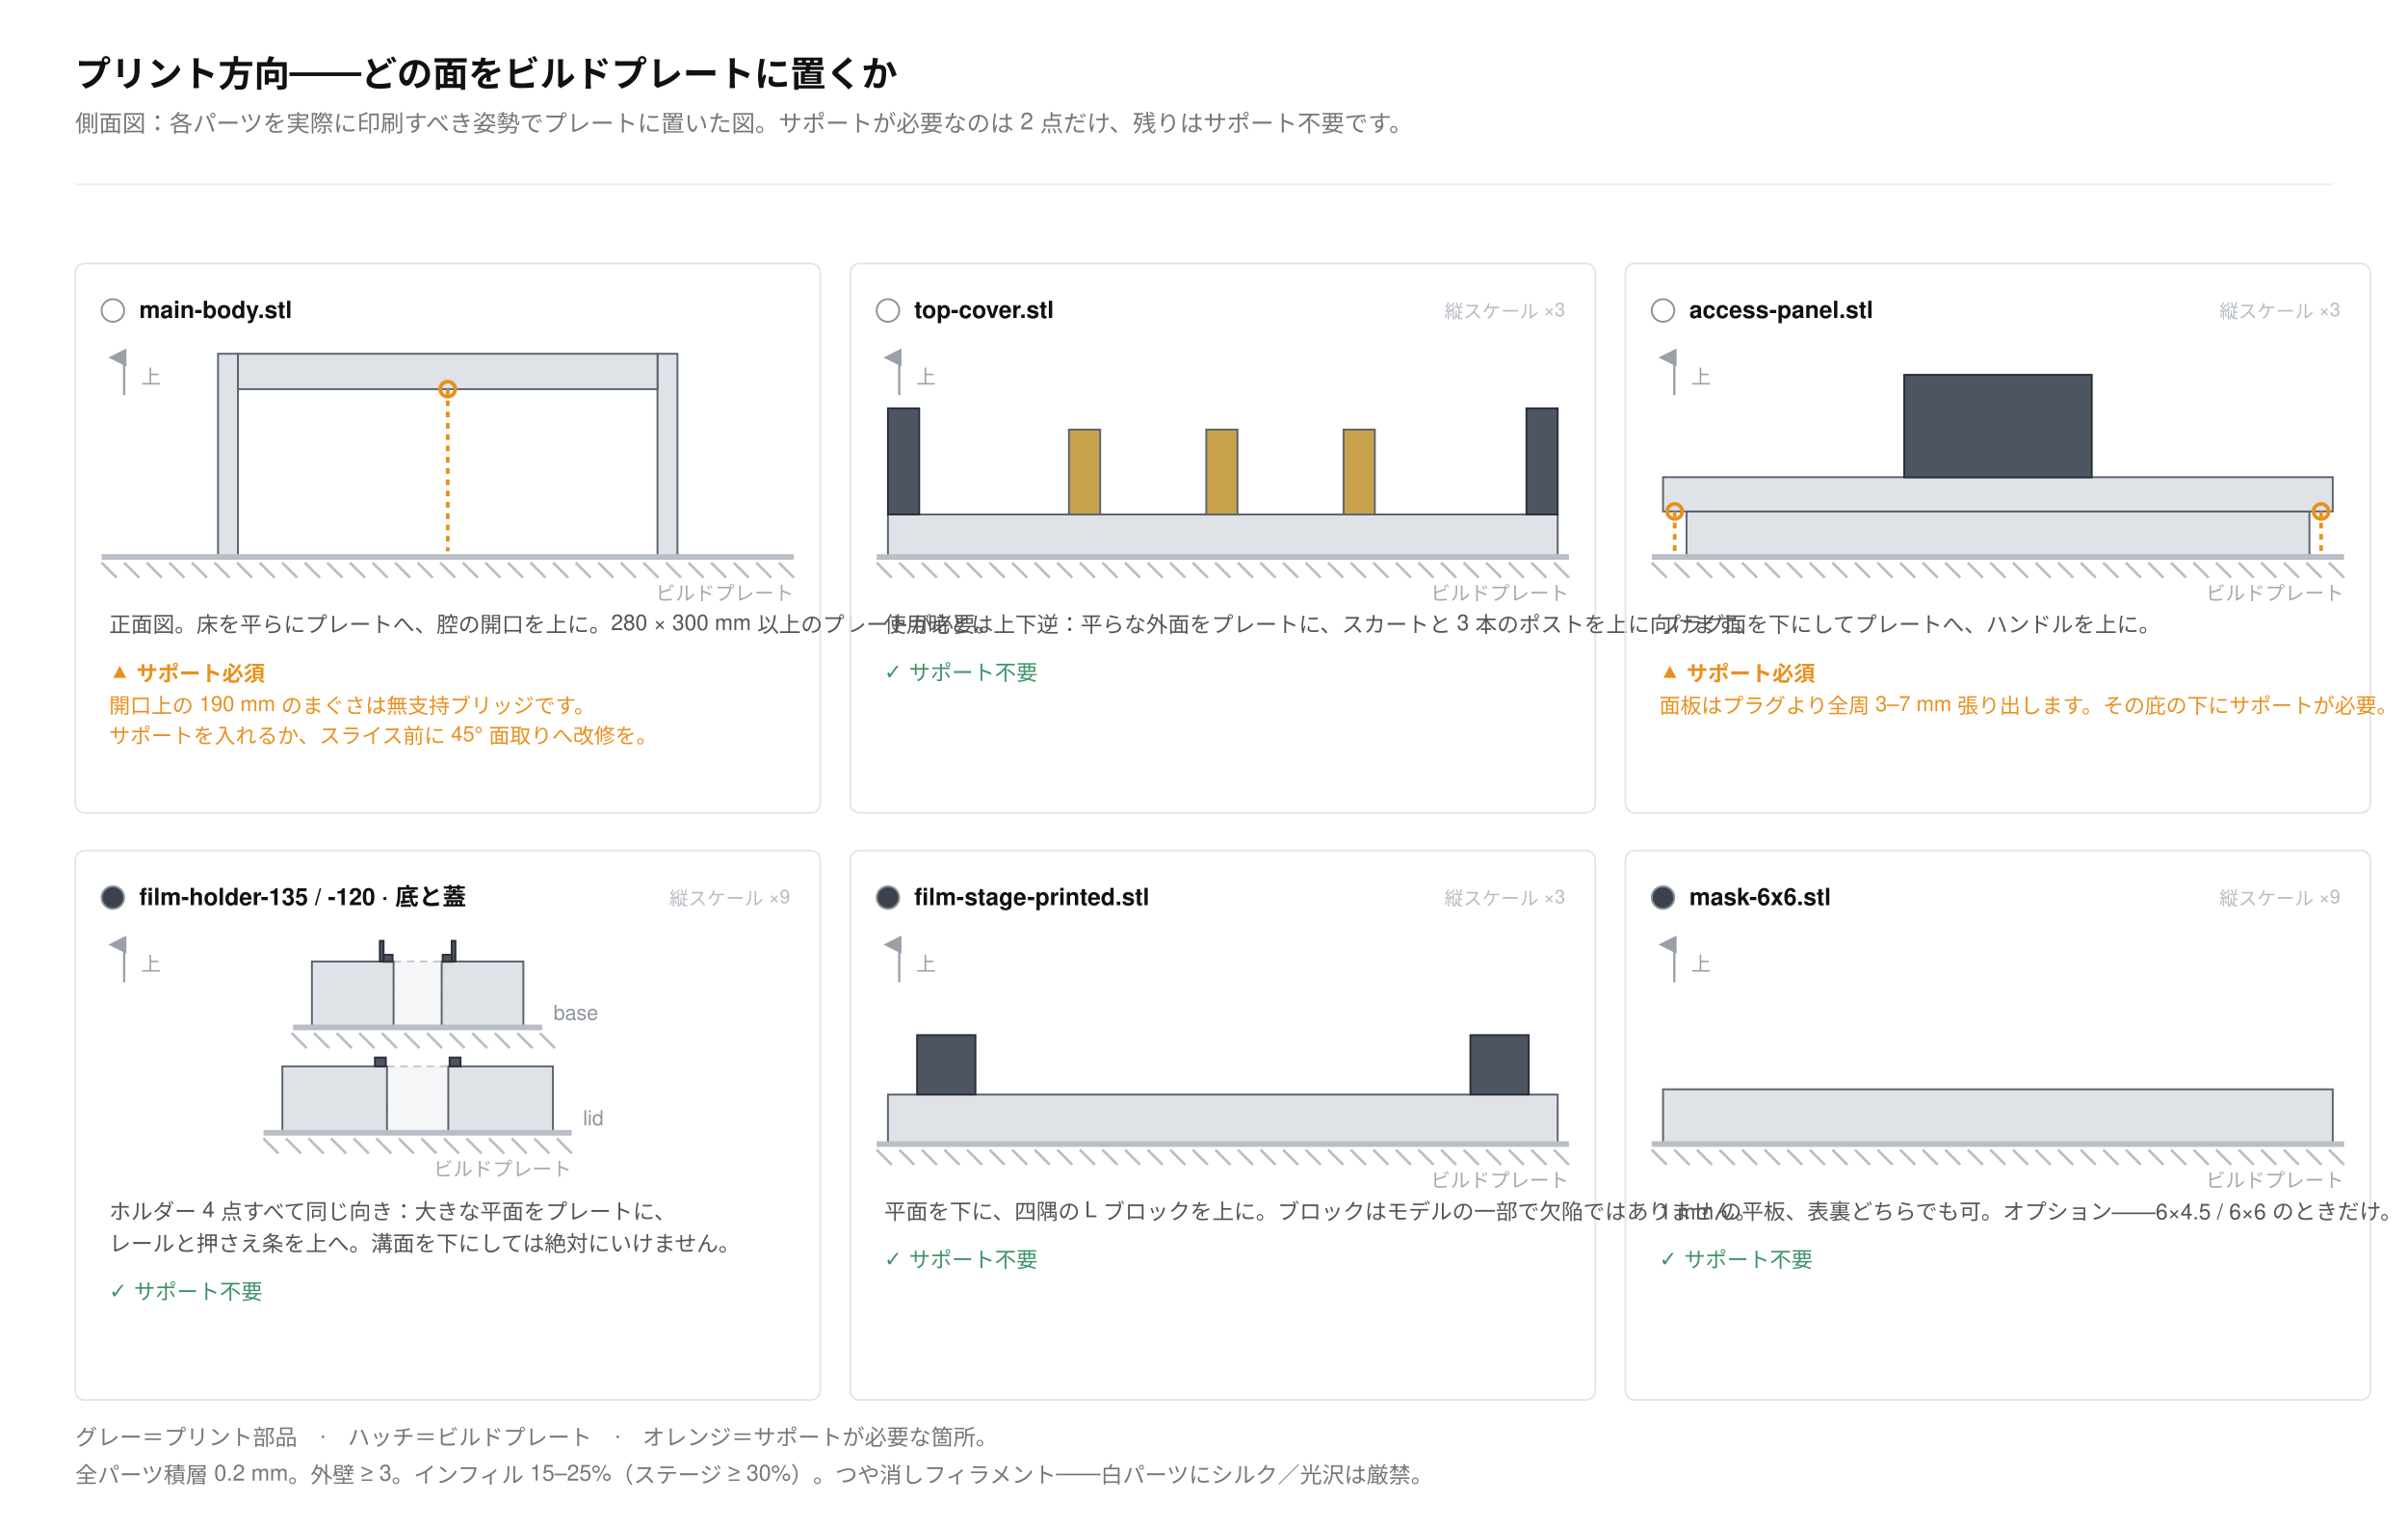
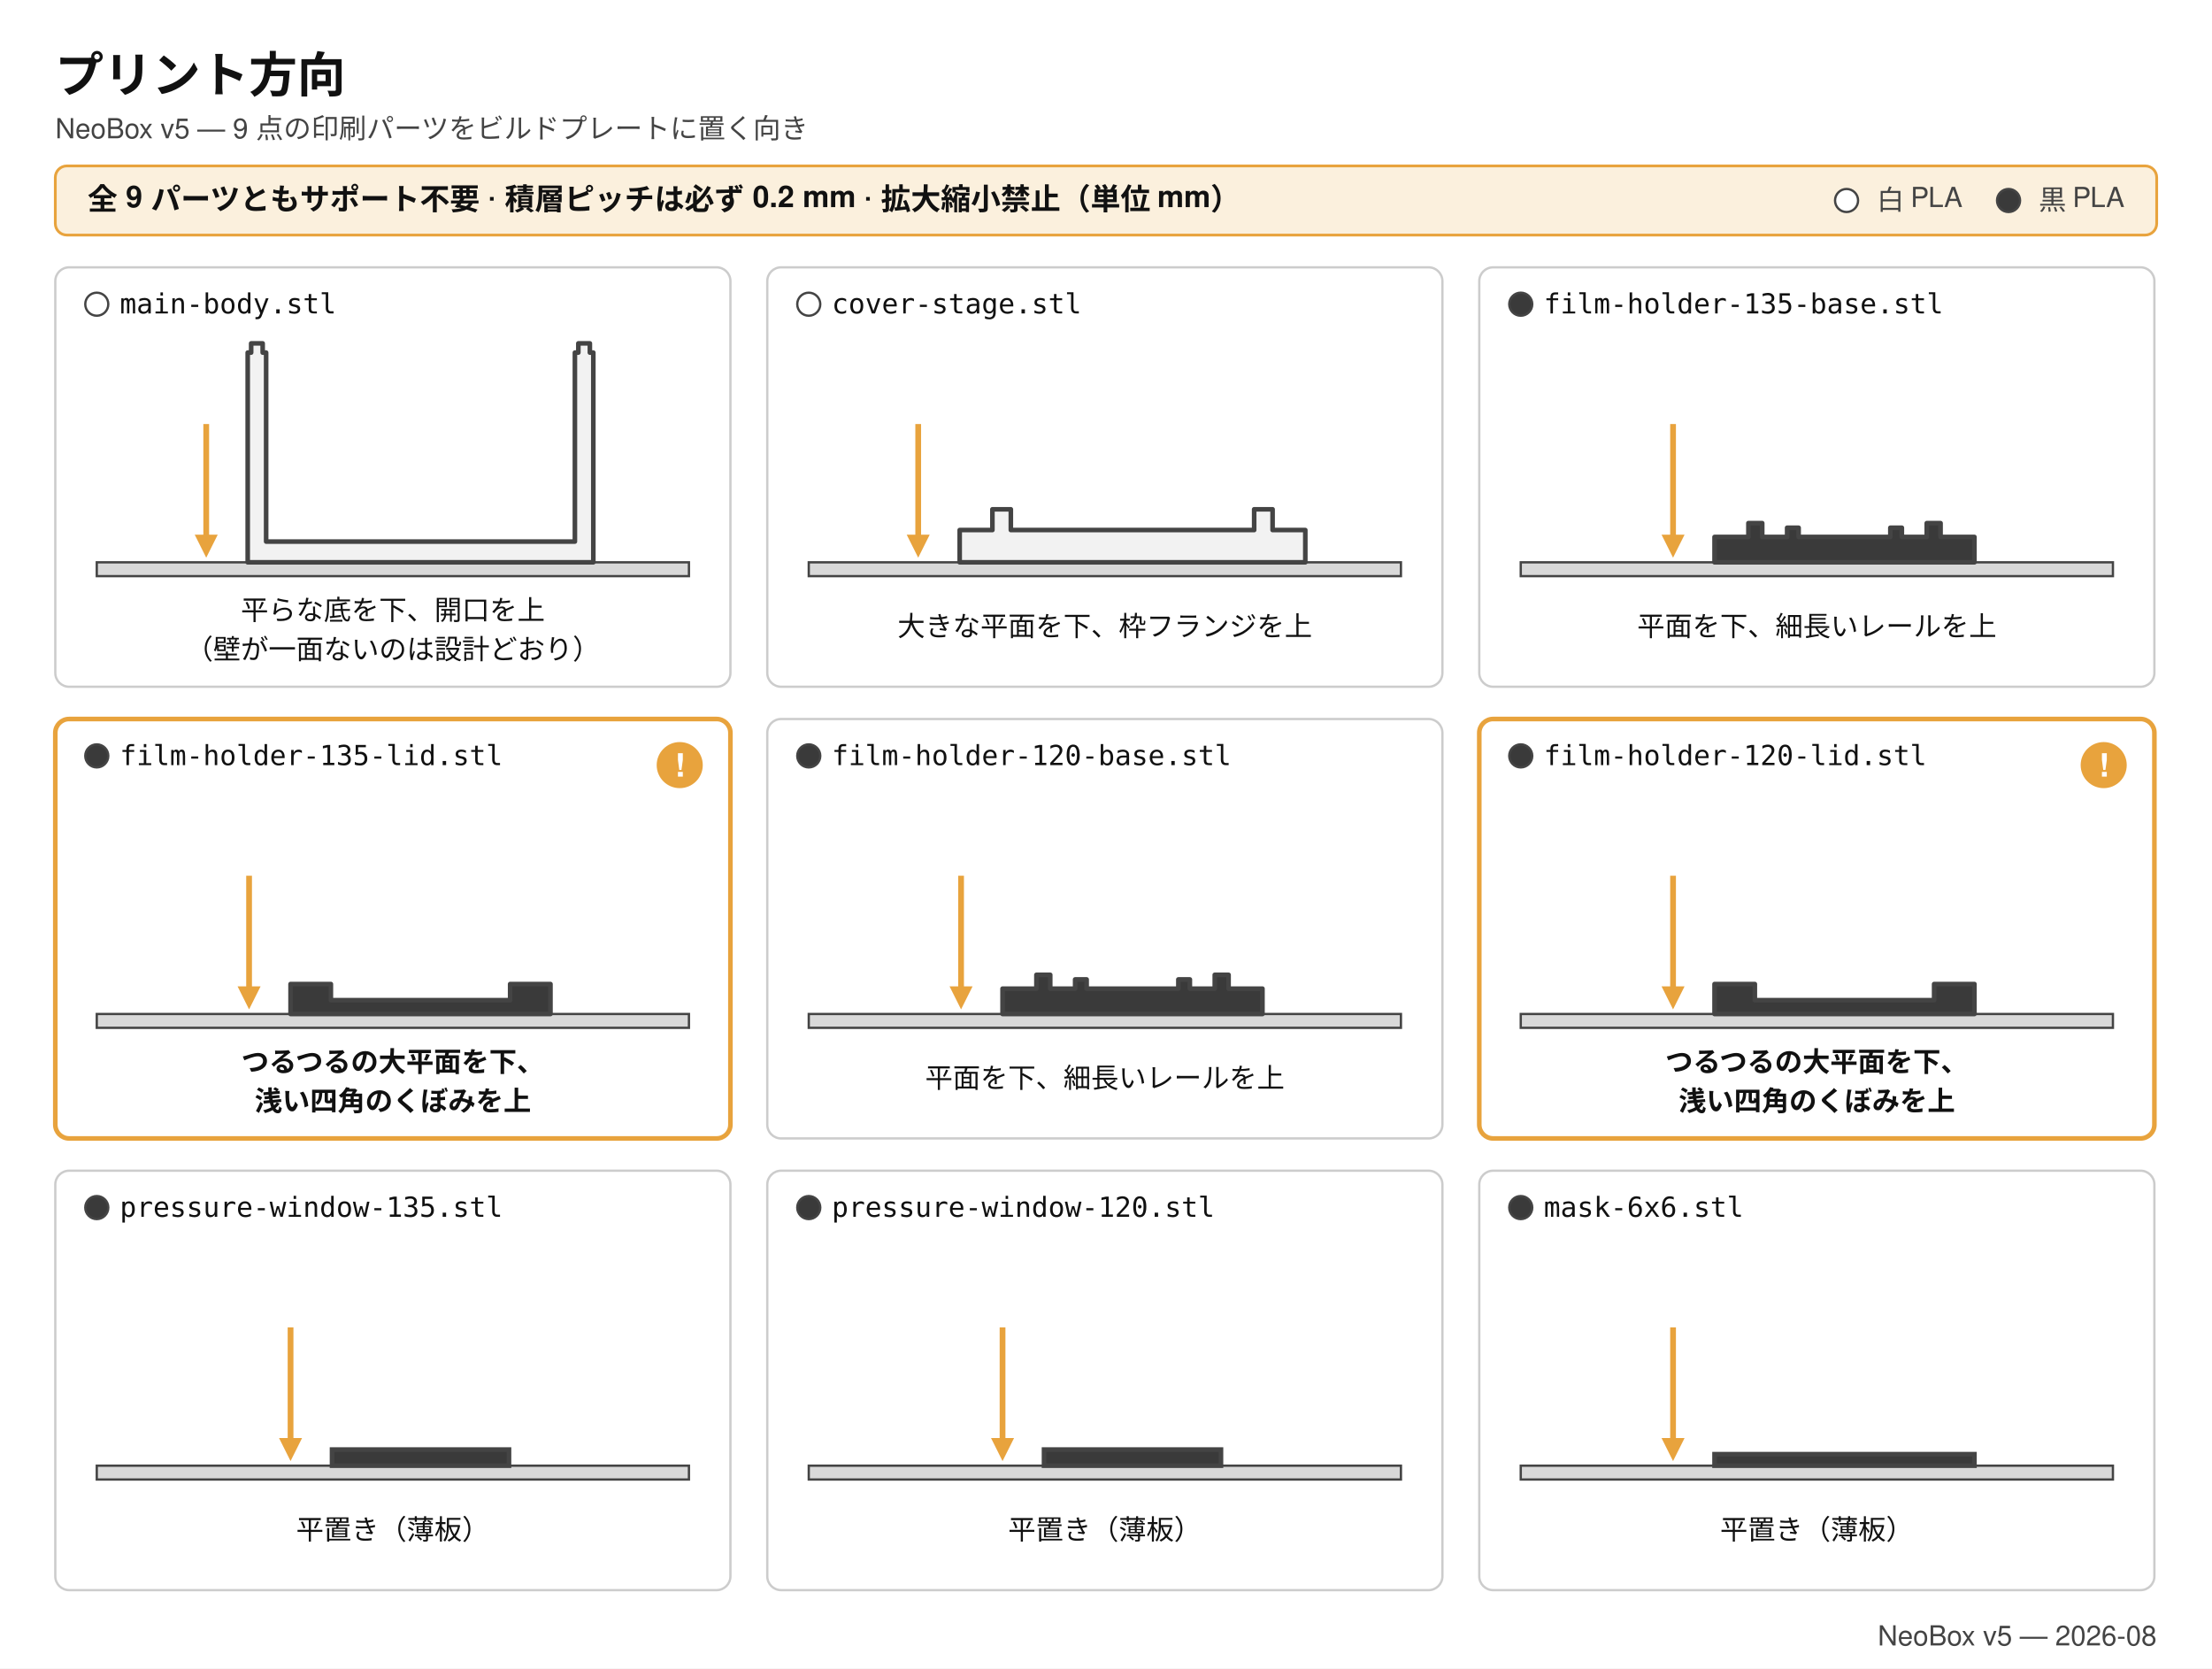
- <svg xmlns="http://www.w3.org/2000/svg" width="1280" height="812" viewBox="0 0 1280 812" font-family="Helvetica, Arial, sans-serif">
-   <rect width="1280" height="812" fill="#ffffff" />
-   <defs>
-     <marker id="up" markerWidth="8" markerHeight="8" refX="4" refY="7" orient="auto">
-       <path d="M4,0 L8,8 L0,8 z" fill="#9aa0a8" />
-     </marker>
-     <marker id="sd" markerWidth="8" markerHeight="8" refX="4" refY="7" orient="auto">
-       <path d="M4,8 L8,0 L0,0 z" fill="#e8901f" />
-     </marker>
-   </defs>
-   <text x="40" y="46" font-size="19" font-weight="bold" fill="#111">プリント方向——どの面をビルドプレートに置くか</text>
-   <text x="40" y="70" font-size="12.5" fill="#777">側面図：各パーツを実際に印刷すべき姿勢でプレートに置いた図。サポートが必要なのは 2 点だけ、残りはサポート不要です。</text>
-   <line x1="40" y1="98" x2="1240" y2="98" stroke="#ececec" />
-   <rect x="40" y="140" width="396" height="292" fill="none" stroke="#e5e5e5" rx="5" />
-   <circle cx="60" cy="165" r="6" fill="#ffffff" stroke="#8d939c" />
-   <text x="74" y="169" font-size="12.6" font-weight="bold" fill="#111">main-body.stl</text>
-   <rect x="115.9" y="188.0" width="10.6" height="108.0" fill="#dfe3e8" stroke="#5c6470" stroke-width="1" />
-   <rect x="349.5" y="188.0" width="10.6" height="108.0" fill="#dfe3e8" stroke="#5c6470" stroke-width="1" />
-   <rect x="126.5" y="188.0" width="223.0" height="18.8" fill="#dfe3e8" stroke="#5c6470" stroke-width="1" />
-   <line x1="54.0" y1="296.0" x2="422.0" y2="296.0" stroke="#b9bec6" stroke-width="3" />
-   <line x1="54" y1="299.0" x2="62" y2="307.0" stroke="#b9bec6" stroke-width="1.4" />
-   <line x1="66" y1="299.0" x2="74" y2="307.0" stroke="#b9bec6" stroke-width="1.4" />
-   <line x1="78" y1="299.0" x2="86" y2="307.0" stroke="#b9bec6" stroke-width="1.4" />
-   <line x1="90" y1="299.0" x2="98" y2="307.0" stroke="#b9bec6" stroke-width="1.4" />
-   <line x1="102" y1="299.0" x2="110" y2="307.0" stroke="#b9bec6" stroke-width="1.4" />
-   <line x1="114" y1="299.0" x2="122" y2="307.0" stroke="#b9bec6" stroke-width="1.4" />
-   <line x1="126" y1="299.0" x2="134" y2="307.0" stroke="#b9bec6" stroke-width="1.4" />
-   <line x1="138" y1="299.0" x2="146" y2="307.0" stroke="#b9bec6" stroke-width="1.4" />
-   <line x1="150" y1="299.0" x2="158" y2="307.0" stroke="#b9bec6" stroke-width="1.4" />
-   <line x1="162" y1="299.0" x2="170" y2="307.0" stroke="#b9bec6" stroke-width="1.4" />
-   <line x1="174" y1="299.0" x2="182" y2="307.0" stroke="#b9bec6" stroke-width="1.4" />
-   <line x1="186" y1="299.0" x2="194" y2="307.0" stroke="#b9bec6" stroke-width="1.4" />
-   <line x1="198" y1="299.0" x2="206" y2="307.0" stroke="#b9bec6" stroke-width="1.4" />
-   <line x1="210" y1="299.0" x2="218" y2="307.0" stroke="#b9bec6" stroke-width="1.4" />
-   <line x1="222" y1="299.0" x2="230" y2="307.0" stroke="#b9bec6" stroke-width="1.4" />
-   <line x1="234" y1="299.0" x2="242" y2="307.0" stroke="#b9bec6" stroke-width="1.4" />
-   <line x1="246" y1="299.0" x2="254" y2="307.0" stroke="#b9bec6" stroke-width="1.4" />
-   <line x1="258" y1="299.0" x2="266" y2="307.0" stroke="#b9bec6" stroke-width="1.4" />
-   <line x1="270" y1="299.0" x2="278" y2="307.0" stroke="#b9bec6" stroke-width="1.4" />
-   <line x1="282" y1="299.0" x2="290" y2="307.0" stroke="#b9bec6" stroke-width="1.4" />
-   <line x1="294" y1="299.0" x2="302" y2="307.0" stroke="#b9bec6" stroke-width="1.4" />
-   <line x1="306" y1="299.0" x2="314" y2="307.0" stroke="#b9bec6" stroke-width="1.4" />
-   <line x1="318" y1="299.0" x2="326" y2="307.0" stroke="#b9bec6" stroke-width="1.4" />
-   <line x1="330" y1="299.0" x2="338" y2="307.0" stroke="#b9bec6" stroke-width="1.4" />
-   <line x1="342" y1="299.0" x2="350" y2="307.0" stroke="#b9bec6" stroke-width="1.4" />
-   <line x1="354" y1="299.0" x2="362" y2="307.0" stroke="#b9bec6" stroke-width="1.4" />
-   <line x1="366" y1="299.0" x2="374" y2="307.0" stroke="#b9bec6" stroke-width="1.4" />
-   <line x1="378" y1="299.0" x2="386" y2="307.0" stroke="#b9bec6" stroke-width="1.4" />
-   <line x1="390" y1="299.0" x2="398" y2="307.0" stroke="#b9bec6" stroke-width="1.4" />
-   <line x1="402" y1="299.0" x2="410" y2="307.0" stroke="#b9bec6" stroke-width="1.4" />
-   <line x1="414" y1="299.0" x2="422" y2="307.0" stroke="#b9bec6" stroke-width="1.4" />
-   <text x="422.0" y="319.0" font-size="10.5" fill="#a4aab2" text-anchor="end">ビルドプレート</text>
-   <line x1="238.0" y1="206.8" x2="238.0" y2="293.0" stroke="#e8901f" stroke-width="2" stroke-dasharray="3 3" />
-   <circle cx="238.0" cy="206.8" r="4" fill="none" stroke="#e8901f" stroke-width="2" />
-   <line x1="66" y1="210" x2="66" y2="190" stroke="#9aa0a8" stroke-width="1.2" marker-end="url(#up)" />
-   <text x="75" y="204" font-size="10.5" fill="#9aa0a8">上</text>
-   <text x="58" y="336" font-size="11.6" fill="#555">正面図。床を平らにプレートへ、腔の開口を上に。280 × 300 mm 以上のプレートが必要。</text>
-   <text x="58" y="361" font-size="11.4" font-weight="bold" fill="#e8901f">▲ サポート必須</text>
-   <text x="58" y="379" font-size="11.2" fill="#e8901f">開口上の 190 mm のまぐさは無支持ブリッジです。</text>
-   <text x="58" y="395" font-size="11.2" fill="#e8901f">サポートを入れるか、スライス前に 45° 面取りへ改修を。</text>
-   <rect x="452" y="140" width="396" height="292" fill="none" stroke="#e5e5e5" rx="5" />
-   <circle cx="472" cy="165" r="6" fill="#ffffff" stroke="#8d939c" />
-   <text x="486" y="169" font-size="12.6" font-weight="bold" fill="#111">top-cover.stl</text>
-   <rect x="472.0" y="273.4" width="356.0" height="22.6" fill="#dfe3e8" stroke="#5c6470" stroke-width="1" />
-   <rect x="472.0" y="217.0" width="16.6" height="56.4" fill="#4d5563" stroke="#2b3038" stroke-width="1" />
-   <rect x="811.4" y="217.0" width="16.6" height="56.4" fill="#4d5563" stroke="#2b3038" stroke-width="1" />
-   <rect x="568.2" y="228.3" width="16.6" height="45.1" fill="#c8a24a" stroke="#5c6470" stroke-width="1" />
-   <rect x="641.2" y="228.3" width="16.6" height="45.1" fill="#c8a24a" stroke="#5c6470" stroke-width="1" />
-   <rect x="714.2" y="228.3" width="16.6" height="45.1" fill="#c8a24a" stroke="#5c6470" stroke-width="1" />
-   <line x1="466.0" y1="296.0" x2="834.0" y2="296.0" stroke="#b9bec6" stroke-width="3" />
-   <line x1="466" y1="299.0" x2="474" y2="307.0" stroke="#b9bec6" stroke-width="1.4" />
-   <line x1="478" y1="299.0" x2="486" y2="307.0" stroke="#b9bec6" stroke-width="1.4" />
-   <line x1="490" y1="299.0" x2="498" y2="307.0" stroke="#b9bec6" stroke-width="1.4" />
-   <line x1="502" y1="299.0" x2="510" y2="307.0" stroke="#b9bec6" stroke-width="1.4" />
-   <line x1="514" y1="299.0" x2="522" y2="307.0" stroke="#b9bec6" stroke-width="1.4" />
-   <line x1="526" y1="299.0" x2="534" y2="307.0" stroke="#b9bec6" stroke-width="1.4" />
-   <line x1="538" y1="299.0" x2="546" y2="307.0" stroke="#b9bec6" stroke-width="1.4" />
-   <line x1="550" y1="299.0" x2="558" y2="307.0" stroke="#b9bec6" stroke-width="1.4" />
-   <line x1="562" y1="299.0" x2="570" y2="307.0" stroke="#b9bec6" stroke-width="1.4" />
-   <line x1="574" y1="299.0" x2="582" y2="307.0" stroke="#b9bec6" stroke-width="1.4" />
-   <line x1="586" y1="299.0" x2="594" y2="307.0" stroke="#b9bec6" stroke-width="1.4" />
-   <line x1="598" y1="299.0" x2="606" y2="307.0" stroke="#b9bec6" stroke-width="1.4" />
-   <line x1="610" y1="299.0" x2="618" y2="307.0" stroke="#b9bec6" stroke-width="1.4" />
-   <line x1="622" y1="299.0" x2="630" y2="307.0" stroke="#b9bec6" stroke-width="1.4" />
-   <line x1="634" y1="299.0" x2="642" y2="307.0" stroke="#b9bec6" stroke-width="1.4" />
-   <line x1="646" y1="299.0" x2="654" y2="307.0" stroke="#b9bec6" stroke-width="1.4" />
-   <line x1="658" y1="299.0" x2="666" y2="307.0" stroke="#b9bec6" stroke-width="1.4" />
-   <line x1="670" y1="299.0" x2="678" y2="307.0" stroke="#b9bec6" stroke-width="1.4" />
-   <line x1="682" y1="299.0" x2="690" y2="307.0" stroke="#b9bec6" stroke-width="1.4" />
-   <line x1="694" y1="299.0" x2="702" y2="307.0" stroke="#b9bec6" stroke-width="1.4" />
-   <line x1="706" y1="299.0" x2="714" y2="307.0" stroke="#b9bec6" stroke-width="1.4" />
-   <line x1="718" y1="299.0" x2="726" y2="307.0" stroke="#b9bec6" stroke-width="1.4" />
-   <line x1="730" y1="299.0" x2="738" y2="307.0" stroke="#b9bec6" stroke-width="1.4" />
-   <line x1="742" y1="299.0" x2="750" y2="307.0" stroke="#b9bec6" stroke-width="1.4" />
-   <line x1="754" y1="299.0" x2="762" y2="307.0" stroke="#b9bec6" stroke-width="1.4" />
-   <line x1="766" y1="299.0" x2="774" y2="307.0" stroke="#b9bec6" stroke-width="1.4" />
-   <line x1="778" y1="299.0" x2="786" y2="307.0" stroke="#b9bec6" stroke-width="1.4" />
-   <line x1="790" y1="299.0" x2="798" y2="307.0" stroke="#b9bec6" stroke-width="1.4" />
-   <line x1="802" y1="299.0" x2="810" y2="307.0" stroke="#b9bec6" stroke-width="1.4" />
-   <line x1="814" y1="299.0" x2="822" y2="307.0" stroke="#b9bec6" stroke-width="1.4" />
-   <line x1="826" y1="299.0" x2="834" y2="307.0" stroke="#b9bec6" stroke-width="1.4" />
-   <text x="834.0" y="319.0" font-size="10.5" fill="#a4aab2" text-anchor="end">ビルドプレート</text>
-   <text x="832" y="169" font-size="10" fill="#b6bcc4" text-anchor="end">縦スケール ×3</text>
-   <line x1="478" y1="210" x2="478" y2="190" stroke="#9aa0a8" stroke-width="1.2" marker-end="url(#up)" />
-   <text x="487" y="204" font-size="10.5" fill="#9aa0a8">上</text>
-   <text x="470" y="336" font-size="11.6" fill="#555">使用時とは上下逆：平らな外面をプレートに、スカートと 3 本のポストを上に向けます。</text>
-   <text x="470" y="361" font-size="11.4" fill="#3f9268">✓ サポート不要</text>
-   <rect x="864" y="140" width="396" height="292" fill="none" stroke="#e5e5e5" rx="5" />
-   <circle cx="884" cy="165" r="6" fill="#ffffff" stroke="#8d939c" />
-   <text x="898" y="169" font-size="12.6" font-weight="bold" fill="#111">access-panel.stl</text>
-   <rect x="896.5" y="271.8" width="331.1" height="24.2" fill="#dfe3e8" stroke="#5c6470" stroke-width="1" />
-   <rect x="884.0" y="253.6" width="356.0" height="18.2" fill="#dfe3e8" stroke="#5c6470" stroke-width="1" />
-   <rect x="1012.2" y="199.2" width="99.7" height="54.5" fill="#4d5563" stroke="#2b3038" stroke-width="1" />
-   <line x1="878.0" y1="296.0" x2="1246.0" y2="296.0" stroke="#b9bec6" stroke-width="3" />
-   <line x1="878" y1="299.0" x2="886" y2="307.0" stroke="#b9bec6" stroke-width="1.4" />
-   <line x1="890" y1="299.0" x2="898" y2="307.0" stroke="#b9bec6" stroke-width="1.4" />
-   <line x1="902" y1="299.0" x2="910" y2="307.0" stroke="#b9bec6" stroke-width="1.4" />
-   <line x1="914" y1="299.0" x2="922" y2="307.0" stroke="#b9bec6" stroke-width="1.4" />
-   <line x1="926" y1="299.0" x2="934" y2="307.0" stroke="#b9bec6" stroke-width="1.4" />
-   <line x1="938" y1="299.0" x2="946" y2="307.0" stroke="#b9bec6" stroke-width="1.4" />
-   <line x1="950" y1="299.0" x2="958" y2="307.0" stroke="#b9bec6" stroke-width="1.4" />
-   <line x1="962" y1="299.0" x2="970" y2="307.0" stroke="#b9bec6" stroke-width="1.4" />
-   <line x1="974" y1="299.0" x2="982" y2="307.0" stroke="#b9bec6" stroke-width="1.4" />
-   <line x1="986" y1="299.0" x2="994" y2="307.0" stroke="#b9bec6" stroke-width="1.4" />
-   <line x1="998" y1="299.0" x2="1006" y2="307.0" stroke="#b9bec6" stroke-width="1.4" />
-   <line x1="1010" y1="299.0" x2="1018" y2="307.0" stroke="#b9bec6" stroke-width="1.4" />
-   <line x1="1022" y1="299.0" x2="1030" y2="307.0" stroke="#b9bec6" stroke-width="1.4" />
-   <line x1="1034" y1="299.0" x2="1042" y2="307.0" stroke="#b9bec6" stroke-width="1.4" />
-   <line x1="1046" y1="299.0" x2="1054" y2="307.0" stroke="#b9bec6" stroke-width="1.4" />
-   <line x1="1058" y1="299.0" x2="1066" y2="307.0" stroke="#b9bec6" stroke-width="1.4" />
-   <line x1="1070" y1="299.0" x2="1078" y2="307.0" stroke="#b9bec6" stroke-width="1.4" />
-   <line x1="1082" y1="299.0" x2="1090" y2="307.0" stroke="#b9bec6" stroke-width="1.4" />
-   <line x1="1094" y1="299.0" x2="1102" y2="307.0" stroke="#b9bec6" stroke-width="1.4" />
-   <line x1="1106" y1="299.0" x2="1114" y2="307.0" stroke="#b9bec6" stroke-width="1.4" />
-   <line x1="1118" y1="299.0" x2="1126" y2="307.0" stroke="#b9bec6" stroke-width="1.4" />
-   <line x1="1130" y1="299.0" x2="1138" y2="307.0" stroke="#b9bec6" stroke-width="1.4" />
-   <line x1="1142" y1="299.0" x2="1150" y2="307.0" stroke="#b9bec6" stroke-width="1.4" />
-   <line x1="1154" y1="299.0" x2="1162" y2="307.0" stroke="#b9bec6" stroke-width="1.4" />
-   <line x1="1166" y1="299.0" x2="1174" y2="307.0" stroke="#b9bec6" stroke-width="1.4" />
-   <line x1="1178" y1="299.0" x2="1186" y2="307.0" stroke="#b9bec6" stroke-width="1.4" />
-   <line x1="1190" y1="299.0" x2="1198" y2="307.0" stroke="#b9bec6" stroke-width="1.4" />
-   <line x1="1202" y1="299.0" x2="1210" y2="307.0" stroke="#b9bec6" stroke-width="1.4" />
-   <line x1="1214" y1="299.0" x2="1222" y2="307.0" stroke="#b9bec6" stroke-width="1.4" />
-   <line x1="1226" y1="299.0" x2="1234" y2="307.0" stroke="#b9bec6" stroke-width="1.4" />
-   <line x1="1238" y1="299.0" x2="1246" y2="307.0" stroke="#b9bec6" stroke-width="1.4" />
-   <text x="1246.0" y="319.0" font-size="10.5" fill="#a4aab2" text-anchor="end">ビルドプレート</text>
-   <line x1="890.2" y1="271.8" x2="890.2" y2="293.0" stroke="#e8901f" stroke-width="2" stroke-dasharray="3 3" />
-   <circle cx="890.2" cy="271.8" r="4" fill="none" stroke="#e8901f" stroke-width="2" />
-   <line x1="1233.8" y1="271.8" x2="1233.8" y2="293.0" stroke="#e8901f" stroke-width="2" stroke-dasharray="3 3" />
-   <circle cx="1233.8" cy="271.8" r="4" fill="none" stroke="#e8901f" stroke-width="2" />
-   <text x="1244" y="169" font-size="10" fill="#b6bcc4" text-anchor="end">縦スケール ×3</text>
-   <line x1="890" y1="210" x2="890" y2="190" stroke="#9aa0a8" stroke-width="1.2" marker-end="url(#up)" />
-   <text x="899" y="204" font-size="10.5" fill="#9aa0a8">上</text>
-   <text x="882" y="336" font-size="11.6" fill="#555">プラグ面を下にしてプレートへ、ハンドルを上に。</text>
-   <text x="882" y="361" font-size="11.4" font-weight="bold" fill="#e8901f">▲ サポート必須</text>
-   <text x="882" y="379" font-size="11.2" fill="#e8901f">面板はプラグより全周 3–7 mm 張り出します。その庇の下にサポートが必要。</text>
-   <rect x="40" y="452" width="396" height="292" fill="none" stroke="#e5e5e5" rx="5" />
-   <circle cx="60" cy="477" r="6" fill="#3c424c" stroke="#8d939c" />
-   <text x="74" y="481" font-size="12.6" font-weight="bold" fill="#111">film-holder-135 / -120 · 底と蓋</text>
-   <rect x="209.2" y="511.0" width="25.6" height="35.0" fill="#f4f6f8" stroke="#c3c9d1" stroke-width="1" stroke-dasharray="4 3" />
-   <rect x="165.8" y="511.0" width="43.4" height="35.0" fill="#dfe3e8" stroke="#5c6470" stroke-width="1" />
-   <rect x="234.8" y="511.0" width="43.4" height="35.0" fill="#dfe3e8" stroke="#5c6470" stroke-width="1" />
-   <rect x="203.9" y="507.4" width="4.8" height="3.7" fill="#4d5563" stroke="#2b3038" stroke-width="1" />
-   <rect x="235.3" y="507.4" width="4.8" height="3.7" fill="#4d5563" stroke="#2b3038" stroke-width="1" />
-   <rect x="201.9" y="500.0" width="2.0" height="11.0" fill="#4d5563" stroke="#2b3038" stroke-width="1" />
-   <rect x="240.1" y="500.0" width="2.0" height="11.0" fill="#4d5563" stroke="#2b3038" stroke-width="1" />
-   <line x1="155.8" y1="546.0" x2="288.2" y2="546.0" stroke="#b9bec6" stroke-width="3" />
-   <line x1="155" y1="549.0" x2="163" y2="557.0" stroke="#b9bec6" stroke-width="1.4" />
-   <line x1="167" y1="549.0" x2="175" y2="557.0" stroke="#b9bec6" stroke-width="1.4" />
-   <line x1="179" y1="549.0" x2="187" y2="557.0" stroke="#b9bec6" stroke-width="1.4" />
-   <line x1="191" y1="549.0" x2="199" y2="557.0" stroke="#b9bec6" stroke-width="1.4" />
-   <line x1="203" y1="549.0" x2="211" y2="557.0" stroke="#b9bec6" stroke-width="1.4" />
-   <line x1="215" y1="549.0" x2="223" y2="557.0" stroke="#b9bec6" stroke-width="1.4" />
-   <line x1="227" y1="549.0" x2="235" y2="557.0" stroke="#b9bec6" stroke-width="1.4" />
-   <line x1="239" y1="549.0" x2="247" y2="557.0" stroke="#b9bec6" stroke-width="1.4" />
-   <line x1="251" y1="549.0" x2="259" y2="557.0" stroke="#b9bec6" stroke-width="1.4" />
-   <line x1="263" y1="549.0" x2="271" y2="557.0" stroke="#b9bec6" stroke-width="1.4" />
-   <line x1="275" y1="549.0" x2="283" y2="557.0" stroke="#b9bec6" stroke-width="1.4" />
-   <line x1="287" y1="549.0" x2="295" y2="557.0" stroke="#b9bec6" stroke-width="1.4" />
-   <text x="294.2" y="542.0" font-size="11" fill="#8d939c">base</text>
-   <rect x="205.7" y="566.7" width="32.7" height="35.3" fill="#f4f6f8" stroke="#c3c9d1" stroke-width="1" stroke-dasharray="4 3" />
-   <rect x="150.1" y="566.7" width="55.6" height="35.3" fill="#dfe3e8" stroke="#5c6470" stroke-width="1" />
-   <rect x="238.3" y="566.7" width="55.6" height="35.3" fill="#dfe3e8" stroke="#5c6470" stroke-width="1" />
-   <rect x="199.3" y="562.0" width="5.8" height="4.7" fill="#4d5563" stroke="#2b3038" stroke-width="1" />
-   <rect x="239.0" y="562.0" width="5.8" height="4.7" fill="#4d5563" stroke="#2b3038" stroke-width="1" />
-   <line x1="140.1" y1="602.0" x2="303.9" y2="602.0" stroke="#b9bec6" stroke-width="3" />
-   <line x1="140" y1="605.0" x2="148" y2="613.0" stroke="#b9bec6" stroke-width="1.4" />
-   <line x1="152" y1="605.0" x2="160" y2="613.0" stroke="#b9bec6" stroke-width="1.4" />
-   <line x1="164" y1="605.0" x2="172" y2="613.0" stroke="#b9bec6" stroke-width="1.4" />
-   <line x1="176" y1="605.0" x2="184" y2="613.0" stroke="#b9bec6" stroke-width="1.4" />
-   <line x1="188" y1="605.0" x2="196" y2="613.0" stroke="#b9bec6" stroke-width="1.4" />
-   <line x1="200" y1="605.0" x2="208" y2="613.0" stroke="#b9bec6" stroke-width="1.4" />
-   <line x1="212" y1="605.0" x2="220" y2="613.0" stroke="#b9bec6" stroke-width="1.4" />
-   <line x1="224" y1="605.0" x2="232" y2="613.0" stroke="#b9bec6" stroke-width="1.4" />
-   <line x1="236" y1="605.0" x2="244" y2="613.0" stroke="#b9bec6" stroke-width="1.4" />
-   <line x1="248" y1="605.0" x2="256" y2="613.0" stroke="#b9bec6" stroke-width="1.4" />
-   <line x1="260" y1="605.0" x2="268" y2="613.0" stroke="#b9bec6" stroke-width="1.4" />
-   <line x1="272" y1="605.0" x2="280" y2="613.0" stroke="#b9bec6" stroke-width="1.4" />
-   <line x1="284" y1="605.0" x2="292" y2="613.0" stroke="#b9bec6" stroke-width="1.4" />
-   <line x1="296" y1="605.0" x2="304" y2="613.0" stroke="#b9bec6" stroke-width="1.4" />
-   <text x="303.9" y="625.0" font-size="10.5" fill="#a4aab2" text-anchor="end">ビルドプレート</text>
-   <text x="309.9" y="598.0" font-size="11" fill="#8d939c">lid</text>
-   <text x="420" y="481" font-size="10" fill="#b6bcc4" text-anchor="end">縦スケール ×9</text>
-   <line x1="66" y1="522" x2="66" y2="502" stroke="#9aa0a8" stroke-width="1.2" marker-end="url(#up)" />
-   <text x="75" y="516" font-size="10.5" fill="#9aa0a8">上</text>
-   <text x="58" y="648" font-size="11.6" fill="#555">ホルダー 4 点すべて同じ向き：大きな平面をプレートに、</text>
-   <text x="58" y="665" font-size="11.6" fill="#555">レールと押さえ条を上へ。溝面を下にしては絶対にいけません。</text>
-   <text x="58" y="690" font-size="11.4" fill="#3f9268">✓ サポート不要</text>
-   <rect x="452" y="452" width="396" height="292" fill="none" stroke="#e5e5e5" rx="5" />
-   <circle cx="472" cy="477" r="6" fill="#3c424c" stroke="#8d939c" />
-   <text x="486" y="481" font-size="12.6" font-weight="bold" fill="#111">film-stage-printed.stl</text>
-   <rect x="472.0" y="581.7" width="356.0" height="26.3" fill="#dfe3e8" stroke="#5c6470" stroke-width="1" />
-   <rect x="487.5" y="550.1" width="31.0" height="31.6" fill="#4d5563" stroke="#2b3038" stroke-width="1" />
-   <rect x="781.6" y="550.1" width="31.0" height="31.6" fill="#4d5563" stroke="#2b3038" stroke-width="1" />
-   <line x1="466.0" y1="608.0" x2="834.0" y2="608.0" stroke="#b9bec6" stroke-width="3" />
-   <line x1="466" y1="611.0" x2="474" y2="619.0" stroke="#b9bec6" stroke-width="1.4" />
-   <line x1="478" y1="611.0" x2="486" y2="619.0" stroke="#b9bec6" stroke-width="1.4" />
-   <line x1="490" y1="611.0" x2="498" y2="619.0" stroke="#b9bec6" stroke-width="1.4" />
-   <line x1="502" y1="611.0" x2="510" y2="619.0" stroke="#b9bec6" stroke-width="1.4" />
-   <line x1="514" y1="611.0" x2="522" y2="619.0" stroke="#b9bec6" stroke-width="1.4" />
-   <line x1="526" y1="611.0" x2="534" y2="619.0" stroke="#b9bec6" stroke-width="1.4" />
-   <line x1="538" y1="611.0" x2="546" y2="619.0" stroke="#b9bec6" stroke-width="1.4" />
-   <line x1="550" y1="611.0" x2="558" y2="619.0" stroke="#b9bec6" stroke-width="1.4" />
-   <line x1="562" y1="611.0" x2="570" y2="619.0" stroke="#b9bec6" stroke-width="1.4" />
-   <line x1="574" y1="611.0" x2="582" y2="619.0" stroke="#b9bec6" stroke-width="1.4" />
-   <line x1="586" y1="611.0" x2="594" y2="619.0" stroke="#b9bec6" stroke-width="1.4" />
-   <line x1="598" y1="611.0" x2="606" y2="619.0" stroke="#b9bec6" stroke-width="1.4" />
-   <line x1="610" y1="611.0" x2="618" y2="619.0" stroke="#b9bec6" stroke-width="1.4" />
-   <line x1="622" y1="611.0" x2="630" y2="619.0" stroke="#b9bec6" stroke-width="1.4" />
-   <line x1="634" y1="611.0" x2="642" y2="619.0" stroke="#b9bec6" stroke-width="1.4" />
-   <line x1="646" y1="611.0" x2="654" y2="619.0" stroke="#b9bec6" stroke-width="1.4" />
-   <line x1="658" y1="611.0" x2="666" y2="619.0" stroke="#b9bec6" stroke-width="1.4" />
-   <line x1="670" y1="611.0" x2="678" y2="619.0" stroke="#b9bec6" stroke-width="1.4" />
-   <line x1="682" y1="611.0" x2="690" y2="619.0" stroke="#b9bec6" stroke-width="1.4" />
-   <line x1="694" y1="611.0" x2="702" y2="619.0" stroke="#b9bec6" stroke-width="1.4" />
-   <line x1="706" y1="611.0" x2="714" y2="619.0" stroke="#b9bec6" stroke-width="1.4" />
-   <line x1="718" y1="611.0" x2="726" y2="619.0" stroke="#b9bec6" stroke-width="1.4" />
-   <line x1="730" y1="611.0" x2="738" y2="619.0" stroke="#b9bec6" stroke-width="1.4" />
-   <line x1="742" y1="611.0" x2="750" y2="619.0" stroke="#b9bec6" stroke-width="1.4" />
-   <line x1="754" y1="611.0" x2="762" y2="619.0" stroke="#b9bec6" stroke-width="1.4" />
-   <line x1="766" y1="611.0" x2="774" y2="619.0" stroke="#b9bec6" stroke-width="1.4" />
-   <line x1="778" y1="611.0" x2="786" y2="619.0" stroke="#b9bec6" stroke-width="1.4" />
-   <line x1="790" y1="611.0" x2="798" y2="619.0" stroke="#b9bec6" stroke-width="1.4" />
-   <line x1="802" y1="611.0" x2="810" y2="619.0" stroke="#b9bec6" stroke-width="1.4" />
-   <line x1="814" y1="611.0" x2="822" y2="619.0" stroke="#b9bec6" stroke-width="1.4" />
-   <line x1="826" y1="611.0" x2="834" y2="619.0" stroke="#b9bec6" stroke-width="1.4" />
-   <text x="834.0" y="631.0" font-size="10.5" fill="#a4aab2" text-anchor="end">ビルドプレート</text>
-   <text x="832" y="481" font-size="10" fill="#b6bcc4" text-anchor="end">縦スケール ×3</text>
-   <line x1="478" y1="522" x2="478" y2="502" stroke="#9aa0a8" stroke-width="1.2" marker-end="url(#up)" />
-   <text x="487" y="516" font-size="10.5" fill="#9aa0a8">上</text>
-   <text x="470" y="648" font-size="11.6" fill="#555">平面を下に、四隅の L ブロックを上に。ブロックはモデルの一部で欠陥ではありません。</text>
-   <text x="470" y="673" font-size="11.4" fill="#3f9268">✓ サポート不要</text>
-   <rect x="864" y="452" width="396" height="292" fill="none" stroke="#e5e5e5" rx="5" />
-   <circle cx="884" cy="477" r="6" fill="#3c424c" stroke="#8d939c" />
-   <text x="898" y="481" font-size="12.6" font-weight="bold" fill="#111">mask-6x6.stl</text>
-   <rect x="884.0" y="578.9" width="356.0" height="29.1" fill="#dfe3e8" stroke="#5c6470" stroke-width="1" />
-   <line x1="878.0" y1="608.0" x2="1246.0" y2="608.0" stroke="#b9bec6" stroke-width="3" />
-   <line x1="878" y1="611.0" x2="886" y2="619.0" stroke="#b9bec6" stroke-width="1.4" />
-   <line x1="890" y1="611.0" x2="898" y2="619.0" stroke="#b9bec6" stroke-width="1.4" />
-   <line x1="902" y1="611.0" x2="910" y2="619.0" stroke="#b9bec6" stroke-width="1.4" />
-   <line x1="914" y1="611.0" x2="922" y2="619.0" stroke="#b9bec6" stroke-width="1.4" />
-   <line x1="926" y1="611.0" x2="934" y2="619.0" stroke="#b9bec6" stroke-width="1.4" />
-   <line x1="938" y1="611.0" x2="946" y2="619.0" stroke="#b9bec6" stroke-width="1.4" />
-   <line x1="950" y1="611.0" x2="958" y2="619.0" stroke="#b9bec6" stroke-width="1.4" />
-   <line x1="962" y1="611.0" x2="970" y2="619.0" stroke="#b9bec6" stroke-width="1.4" />
-   <line x1="974" y1="611.0" x2="982" y2="619.0" stroke="#b9bec6" stroke-width="1.4" />
-   <line x1="986" y1="611.0" x2="994" y2="619.0" stroke="#b9bec6" stroke-width="1.4" />
-   <line x1="998" y1="611.0" x2="1006" y2="619.0" stroke="#b9bec6" stroke-width="1.4" />
-   <line x1="1010" y1="611.0" x2="1018" y2="619.0" stroke="#b9bec6" stroke-width="1.4" />
-   <line x1="1022" y1="611.0" x2="1030" y2="619.0" stroke="#b9bec6" stroke-width="1.4" />
-   <line x1="1034" y1="611.0" x2="1042" y2="619.0" stroke="#b9bec6" stroke-width="1.4" />
-   <line x1="1046" y1="611.0" x2="1054" y2="619.0" stroke="#b9bec6" stroke-width="1.4" />
-   <line x1="1058" y1="611.0" x2="1066" y2="619.0" stroke="#b9bec6" stroke-width="1.4" />
-   <line x1="1070" y1="611.0" x2="1078" y2="619.0" stroke="#b9bec6" stroke-width="1.4" />
-   <line x1="1082" y1="611.0" x2="1090" y2="619.0" stroke="#b9bec6" stroke-width="1.4" />
-   <line x1="1094" y1="611.0" x2="1102" y2="619.0" stroke="#b9bec6" stroke-width="1.4" />
-   <line x1="1106" y1="611.0" x2="1114" y2="619.0" stroke="#b9bec6" stroke-width="1.4" />
-   <line x1="1118" y1="611.0" x2="1126" y2="619.0" stroke="#b9bec6" stroke-width="1.4" />
-   <line x1="1130" y1="611.0" x2="1138" y2="619.0" stroke="#b9bec6" stroke-width="1.4" />
-   <line x1="1142" y1="611.0" x2="1150" y2="619.0" stroke="#b9bec6" stroke-width="1.4" />
-   <line x1="1154" y1="611.0" x2="1162" y2="619.0" stroke="#b9bec6" stroke-width="1.4" />
-   <line x1="1166" y1="611.0" x2="1174" y2="619.0" stroke="#b9bec6" stroke-width="1.4" />
-   <line x1="1178" y1="611.0" x2="1186" y2="619.0" stroke="#b9bec6" stroke-width="1.4" />
-   <line x1="1190" y1="611.0" x2="1198" y2="619.0" stroke="#b9bec6" stroke-width="1.4" />
-   <line x1="1202" y1="611.0" x2="1210" y2="619.0" stroke="#b9bec6" stroke-width="1.4" />
-   <line x1="1214" y1="611.0" x2="1222" y2="619.0" stroke="#b9bec6" stroke-width="1.4" />
-   <line x1="1226" y1="611.0" x2="1234" y2="619.0" stroke="#b9bec6" stroke-width="1.4" />
-   <line x1="1238" y1="611.0" x2="1246" y2="619.0" stroke="#b9bec6" stroke-width="1.4" />
-   <text x="1246.0" y="631.0" font-size="10.5" fill="#a4aab2" text-anchor="end">ビルドプレート</text>
-   <text x="1244" y="481" font-size="10" fill="#b6bcc4" text-anchor="end">縦スケール ×9</text>
-   <line x1="890" y1="522" x2="890" y2="502" stroke="#9aa0a8" stroke-width="1.2" marker-end="url(#up)" />
-   <text x="899" y="516" font-size="10.5" fill="#9aa0a8">上</text>
-   <text x="882" y="648" font-size="11.6" fill="#555">1 mm の平板、表裏どちらでも可。オプション——6×4.5 / 6×6 のときだけ。</text>
-   <text x="882" y="673" font-size="11.4" fill="#3f9268">✓ サポート不要</text>
-   <text x="40" y="768" font-size="11.8" fill="#777">グレー＝プリント部品　·　ハッチ＝ビルドプレート　·　オレンジ＝サポートが必要な箇所。</text>
-   <text x="40" y="788" font-size="11.8" fill="#777">全パーツ積層 0.2 mm。外壁 ≥ 3。インフィル 15–25%（ステージ ≥ 30%）。つや消しフィラメント——白パーツにシルク／光沢は厳禁。</text>
+ <svg xmlns="http://www.w3.org/2000/svg" width="960" height="724" viewBox="0 0 960 724">
+   <rect x="0.0" y="0.0" width="960.0" height="724.0" fill="#ffffff" />
+   <text x="24.0" y="40.0" font-family="Helvetica, Arial, sans-serif" font-size="21" fill="#111" text-anchor="start" font-weight="bold">プリント方向</text>
+   <text x="24.0" y="60.0" font-family="Helvetica, Arial, sans-serif" font-size="12" fill="#444" text-anchor="start">NeoBox v5 — 9 点の印刷パーツをビルドプレートに置く向き</text>
+   <rect x="24.0" y="72.0" width="912.0" height="30.0" fill="#fbf0dd" stroke="#e8a33d" stroke-width="1.2" rx="5" />
+   <text x="38.0" y="91.0" font-family="Helvetica, Arial, sans-serif" font-size="13" fill="#111" text-anchor="start" font-weight="bold">全 9 パーツともサポート不要 · 積層ピッチは必ず 0.2 mm · 拡大縮小禁止（単位 mm）</text>
+   <text x="922.0" y="91.0" font-family="Helvetica, Arial, sans-serif" font-size="12" fill="#444" text-anchor="end">黒 PLA</text>
+   <circle cx="871.7" cy="87.0" r="5" fill="#3a3a3a" stroke="#444" stroke-width="1" />
+   <text x="851.7" y="91.0" font-family="Helvetica, Arial, sans-serif" font-size="12" fill="#444" text-anchor="end">白 PLA</text>
+   <circle cx="801.4" cy="87.0" r="5" fill="#ffffff" stroke="#444" stroke-width="1" />
+   <rect x="24.0" y="116.0" width="293.0" height="182.0" fill="#ffffff" stroke="#cccccc" stroke-width="1" rx="6" />
+   <circle cx="42.0" cy="132.0" r="5" fill="#ffffff" stroke="#444" stroke-width="1" />
+   <text x="52.0" y="136.0" font-family="SFMono-Regular, Menlo, Consolas, monospace" font-size="12" fill="#111" text-anchor="start">main-body.stl</text>
+   <rect x="42.0" y="244.0" width="257.0" height="6.0" fill="#d9d9d9" stroke="#444" stroke-width="1" />
+   <line x1="89.5" y1="184.0" x2="89.5" y2="233.0" stroke="#e8a33d" stroke-width="2.5" />
+   <polygon points="84.5,232.0 94.5,232.0 89.5,242.0" fill="#e8a33d" stroke="none" stroke-width="0" stroke-linejoin="round" />
+   <polygon points="107.5,244.0 107.5,153.0 109.0,153.0 109.0,149.0 114.0,149.0 114.0,153.0 115.5,153.0 115.5,235.0 249.5,235.0 249.5,153.0 251.0,153.0 251.0,149.0 256.0,149.0 256.0,153.0 257.5,153.0 257.5,244.0" fill="#f2f2f2" stroke="#444" stroke-width="2" stroke-linejoin="round" />
+   <text x="170.5" y="269.0" font-family="Helvetica, Arial, sans-serif" font-size="12" fill="#111" text-anchor="middle">平らな底を下、開口を上</text>
+   <text x="170.5" y="286.0" font-family="Helvetica, Arial, sans-serif" font-size="12" fill="#111" text-anchor="middle">（壁が一面ないのは設計どおり）</text>
+   <rect x="333.0" y="116.0" width="293.0" height="182.0" fill="#ffffff" stroke="#cccccc" stroke-width="1" rx="6" />
+   <circle cx="351.0" cy="132.0" r="5" fill="#ffffff" stroke="#444" stroke-width="1" />
+   <text x="361.0" y="136.0" font-family="SFMono-Regular, Menlo, Consolas, monospace" font-size="12" fill="#111" text-anchor="start">cover-stage.stl</text>
+   <rect x="351.0" y="244.0" width="257.0" height="6.0" fill="#d9d9d9" stroke="#444" stroke-width="1" />
+   <line x1="398.5" y1="184.0" x2="398.5" y2="233.0" stroke="#e8a33d" stroke-width="2.5" />
+   <polygon points="393.5,232.0 403.5,232.0 398.5,242.0" fill="#e8a33d" stroke="none" stroke-width="0" stroke-linejoin="round" />
+   <polygon points="416.5,244.0 416.5,230.0 430.7,230.0 430.7,221.0 438.7,221.0 438.7,230.0 544.3,230.0 544.3,221.0 552.3,221.0 552.3,230.0 566.5,230.0 566.5,244.0" fill="#f2f2f2" stroke="#444" stroke-width="2" stroke-linejoin="round" />
+   <text x="479.5" y="276.0" font-family="Helvetica, Arial, sans-serif" font-size="12" fill="#111" text-anchor="middle">大きな平面を下、枠フランジを上</text>
+   <rect x="642.0" y="116.0" width="293.0" height="182.0" fill="#ffffff" stroke="#cccccc" stroke-width="1" rx="6" />
+   <circle cx="660.0" cy="132.0" r="5" fill="#3a3a3a" stroke="#444" stroke-width="1" />
+   <text x="670.0" y="136.0" font-family="SFMono-Regular, Menlo, Consolas, monospace" font-size="12" fill="#111" text-anchor="start">film-holder-135-base.stl</text>
+   <rect x="660.0" y="244.0" width="257.0" height="6.0" fill="#d9d9d9" stroke="#444" stroke-width="1" />
+   <line x1="726.1" y1="184.0" x2="726.1" y2="233.0" stroke="#e8a33d" stroke-width="2.5" />
+   <polygon points="721.1,232.0 731.1,232.0 726.1,242.0" fill="#e8a33d" stroke="none" stroke-width="0" stroke-linejoin="round" />
+   <polygon points="744.1,244.0 744.1,233.0 758.8,233.0 758.8,227.0 764.8,227.0 764.8,233.0 775.6,233.0 775.6,229.0 780.6,229.0 780.6,233.0 820.4,233.0 820.4,229.0 825.4,229.0 825.4,233.0 836.2,233.0 836.2,227.0 842.2,227.0 842.2,233.0 856.9,233.0 856.9,244.0" fill="#3a3a3a" stroke="#444" stroke-width="2" stroke-linejoin="round" />
+   <text x="788.5" y="276.0" font-family="Helvetica, Arial, sans-serif" font-size="12" fill="#111" text-anchor="middle">平面を下、細長いレールを上</text>
+   <rect x="24.0" y="312.0" width="293.0" height="182.0" fill="#ffffff" stroke="#e8a33d" stroke-width="2" rx="6" />
+   <circle cx="42.0" cy="328.0" r="5" fill="#3a3a3a" stroke="#444" stroke-width="1" />
+   <text x="52.0" y="332.0" font-family="SFMono-Regular, Menlo, Consolas, monospace" font-size="12" fill="#111" text-anchor="start">film-holder-135-lid.stl</text>
+   <circle cx="295.0" cy="332.0" r="10" fill="#e8a33d" />
+   <text x="295.0" y="337.0" font-family="Helvetica, Arial, sans-serif" font-size="14" fill="#ffffff" text-anchor="middle" font-weight="bold">!</text>
+   <rect x="42.0" y="440.0" width="257.0" height="6.0" fill="#d9d9d9" stroke="#444" stroke-width="1" />
+   <line x1="108.1" y1="380.0" x2="108.1" y2="429.0" stroke="#e8a33d" stroke-width="2.5" />
+   <polygon points="103.1,428.0 113.1,428.0 108.1,438.0" fill="#e8a33d" stroke="none" stroke-width="0" stroke-linejoin="round" />
+   <polygon points="126.1,440.0 126.1,427.0 143.6,427.0 143.6,434.0 221.4,434.0 221.4,427.0 238.9,427.0 238.9,440.0" fill="#3a3a3a" stroke="#444" stroke-width="2" stroke-linejoin="round" />
+   <text x="170.5" y="465.0" font-family="Helvetica, Arial, sans-serif" font-size="12" fill="#111" text-anchor="middle" font-weight="bold">つるつるの大平面を下、</text>
+   <text x="170.5" y="482.0" font-family="Helvetica, Arial, sans-serif" font-size="12" fill="#111" text-anchor="middle" font-weight="bold">浅い四角のくぼみを上</text>
+   <rect x="333.0" y="312.0" width="293.0" height="182.0" fill="#ffffff" stroke="#cccccc" stroke-width="1" rx="6" />
+   <circle cx="351.0" cy="328.0" r="5" fill="#3a3a3a" stroke="#444" stroke-width="1" />
+   <text x="361.0" y="332.0" font-family="SFMono-Regular, Menlo, Consolas, monospace" font-size="12" fill="#111" text-anchor="start">film-holder-120-base.stl</text>
+   <rect x="351.0" y="440.0" width="257.0" height="6.0" fill="#d9d9d9" stroke="#444" stroke-width="1" />
+   <line x1="417.1" y1="380.0" x2="417.1" y2="429.0" stroke="#e8a33d" stroke-width="2.5" />
+   <polygon points="412.1,428.0 422.1,428.0 417.1,438.0" fill="#e8a33d" stroke="none" stroke-width="0" stroke-linejoin="round" />
+   <polygon points="435.1,440.0 435.1,429.0 449.8,429.0 449.8,423.0 455.8,423.0 455.8,429.0 466.6,429.0 466.6,425.0 471.6,425.0 471.6,429.0 511.4,429.0 511.4,425.0 516.4,425.0 516.4,429.0 527.2,429.0 527.2,423.0 533.2,423.0 533.2,429.0 547.9,429.0 547.9,440.0" fill="#3a3a3a" stroke="#444" stroke-width="2" stroke-linejoin="round" />
+   <text x="479.5" y="472.0" font-family="Helvetica, Arial, sans-serif" font-size="12" fill="#111" text-anchor="middle">平面を下、細長いレールを上</text>
+   <rect x="642.0" y="312.0" width="293.0" height="182.0" fill="#ffffff" stroke="#e8a33d" stroke-width="2" rx="6" />
+   <circle cx="660.0" cy="328.0" r="5" fill="#3a3a3a" stroke="#444" stroke-width="1" />
+   <text x="670.0" y="332.0" font-family="SFMono-Regular, Menlo, Consolas, monospace" font-size="12" fill="#111" text-anchor="start">film-holder-120-lid.stl</text>
+   <circle cx="913.0" cy="332.0" r="10" fill="#e8a33d" />
+   <text x="913.0" y="337.0" font-family="Helvetica, Arial, sans-serif" font-size="14" fill="#ffffff" text-anchor="middle" font-weight="bold">!</text>
+   <rect x="660.0" y="440.0" width="257.0" height="6.0" fill="#d9d9d9" stroke="#444" stroke-width="1" />
+   <line x1="726.1" y1="380.0" x2="726.1" y2="429.0" stroke="#e8a33d" stroke-width="2.5" />
+   <polygon points="721.1,428.0 731.1,428.0 726.1,438.0" fill="#e8a33d" stroke="none" stroke-width="0" stroke-linejoin="round" />
+   <polygon points="744.1,440.0 744.1,427.0 761.6,427.0 761.6,434.0 839.4,434.0 839.4,427.0 856.9,427.0 856.9,440.0" fill="#3a3a3a" stroke="#444" stroke-width="2" stroke-linejoin="round" />
+   <text x="788.5" y="465.0" font-family="Helvetica, Arial, sans-serif" font-size="12" fill="#111" text-anchor="middle" font-weight="bold">つるつるの大平面を下、</text>
+   <text x="788.5" y="482.0" font-family="Helvetica, Arial, sans-serif" font-size="12" fill="#111" text-anchor="middle" font-weight="bold">浅い四角のくぼみを上</text>
+   <rect x="24.0" y="508.0" width="293.0" height="182.0" fill="#ffffff" stroke="#cccccc" stroke-width="1" rx="6" />
+   <circle cx="42.0" cy="524.0" r="5" fill="#3a3a3a" stroke="#444" stroke-width="1" />
+   <text x="52.0" y="528.0" font-family="SFMono-Regular, Menlo, Consolas, monospace" font-size="12" fill="#111" text-anchor="start">pressure-window-135.stl</text>
+   <rect x="42.0" y="636.0" width="257.0" height="6.0" fill="#d9d9d9" stroke="#444" stroke-width="1" />
+   <line x1="126.1" y1="576.0" x2="126.1" y2="625.0" stroke="#e8a33d" stroke-width="2.5" />
+   <polygon points="121.1,624.0 131.1,624.0 126.1,634.0" fill="#e8a33d" stroke="none" stroke-width="0" stroke-linejoin="round" />
+   <rect x="144.1" y="629.0" width="76.8" height="7.0" fill="#3a3a3a" stroke="#444" stroke-width="2" />
+   <text x="170.5" y="668.0" font-family="Helvetica, Arial, sans-serif" font-size="12" fill="#111" text-anchor="middle">平置き（薄板）</text>
+   <rect x="333.0" y="508.0" width="293.0" height="182.0" fill="#ffffff" stroke="#cccccc" stroke-width="1" rx="6" />
+   <circle cx="351.0" cy="524.0" r="5" fill="#3a3a3a" stroke="#444" stroke-width="1" />
+   <text x="361.0" y="528.0" font-family="SFMono-Regular, Menlo, Consolas, monospace" font-size="12" fill="#111" text-anchor="start">pressure-window-120.stl</text>
+   <rect x="351.0" y="636.0" width="257.0" height="6.0" fill="#d9d9d9" stroke="#444" stroke-width="1" />
+   <line x1="435.1" y1="576.0" x2="435.1" y2="625.0" stroke="#e8a33d" stroke-width="2.5" />
+   <polygon points="430.1,624.0 440.1,624.0 435.1,634.0" fill="#e8a33d" stroke="none" stroke-width="0" stroke-linejoin="round" />
+   <rect x="453.1" y="629.0" width="76.8" height="7.0" fill="#3a3a3a" stroke="#444" stroke-width="2" />
+   <text x="479.5" y="668.0" font-family="Helvetica, Arial, sans-serif" font-size="12" fill="#111" text-anchor="middle">平置き（薄板）</text>
+   <rect x="642.0" y="508.0" width="293.0" height="182.0" fill="#ffffff" stroke="#cccccc" stroke-width="1" rx="6" />
+   <circle cx="660.0" cy="524.0" r="5" fill="#3a3a3a" stroke="#444" stroke-width="1" />
+   <text x="670.0" y="528.0" font-family="SFMono-Regular, Menlo, Consolas, monospace" font-size="12" fill="#111" text-anchor="start">mask-6x6.stl</text>
+   <rect x="660.0" y="636.0" width="257.0" height="6.0" fill="#d9d9d9" stroke="#444" stroke-width="1" />
+   <line x1="726.1" y1="576.0" x2="726.1" y2="625.0" stroke="#e8a33d" stroke-width="2.5" />
+   <polygon points="721.1,624.0 731.1,624.0 726.1,634.0" fill="#e8a33d" stroke="none" stroke-width="0" stroke-linejoin="round" />
+   <rect x="744.1" y="631.0" width="112.8" height="5.0" fill="#3a3a3a" stroke="#444" stroke-width="2" />
+   <text x="788.5" y="668.0" font-family="Helvetica, Arial, sans-serif" font-size="12" fill="#111" text-anchor="middle">平置き（薄板）</text>
+   <text x="936.0" y="714.0" font-family="Helvetica, Arial, sans-serif" font-size="12" fill="#444" text-anchor="end">NeoBox v5 — 2026-08</text>
</svg>
